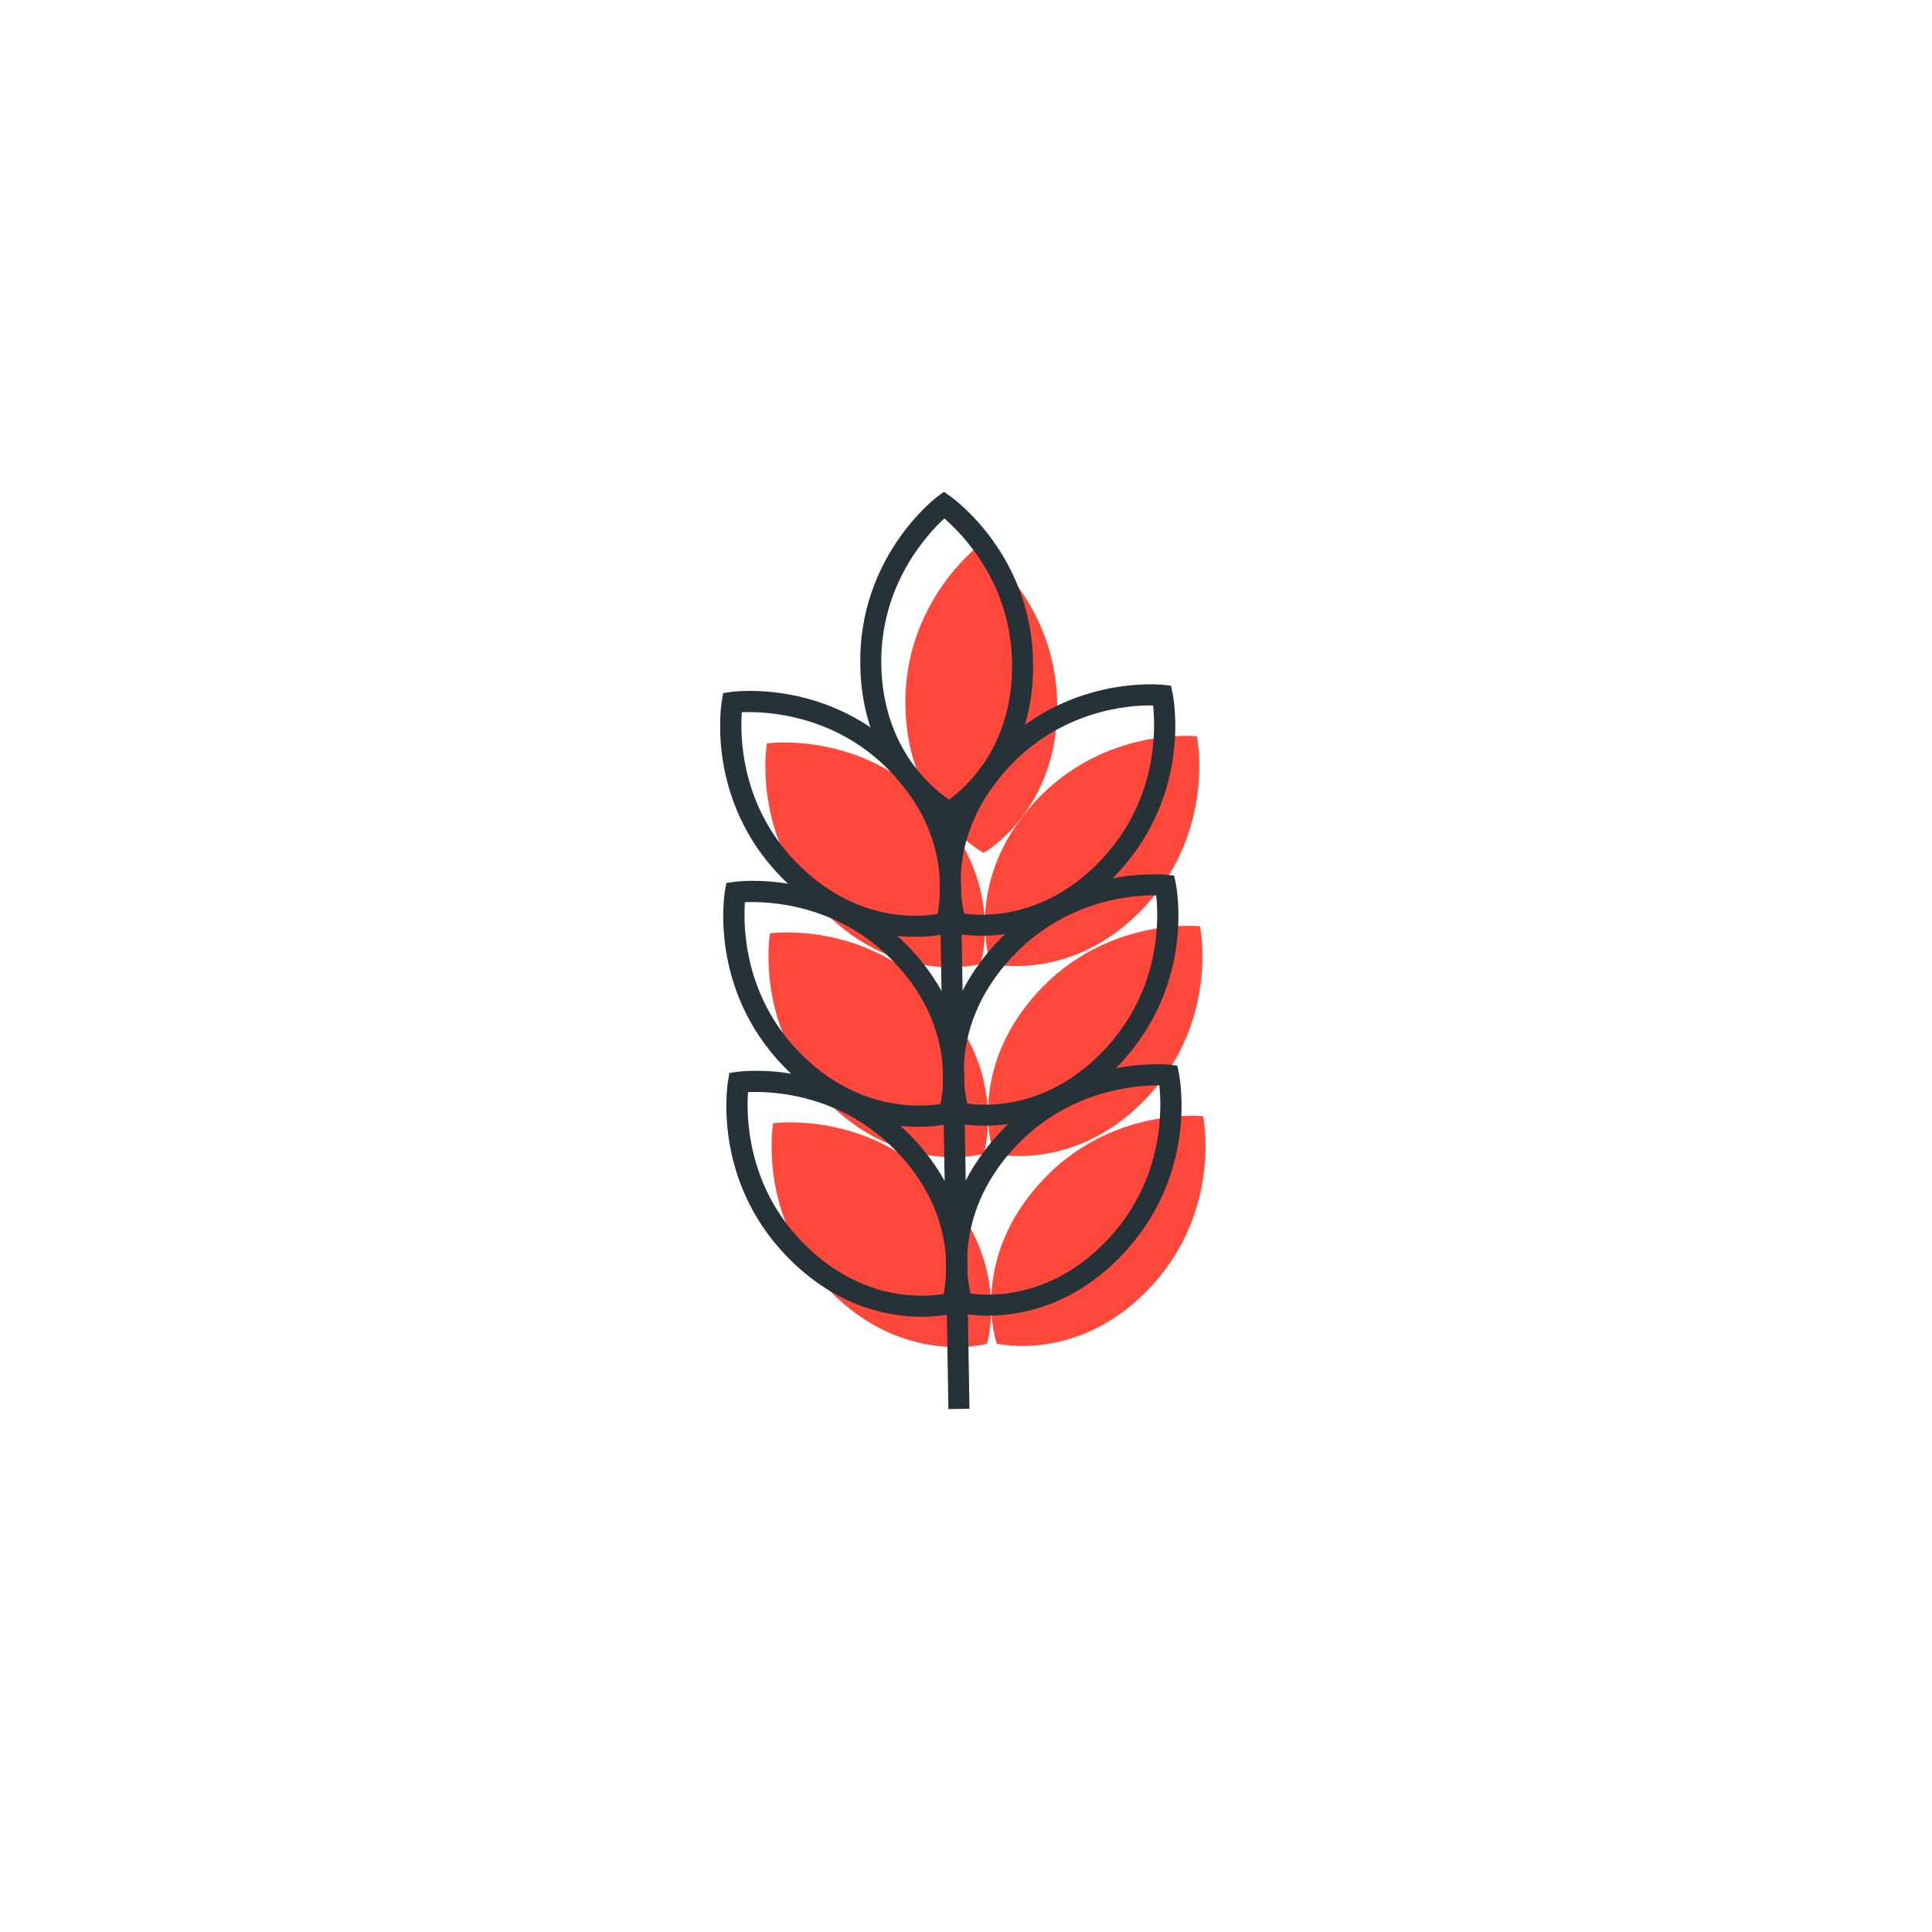
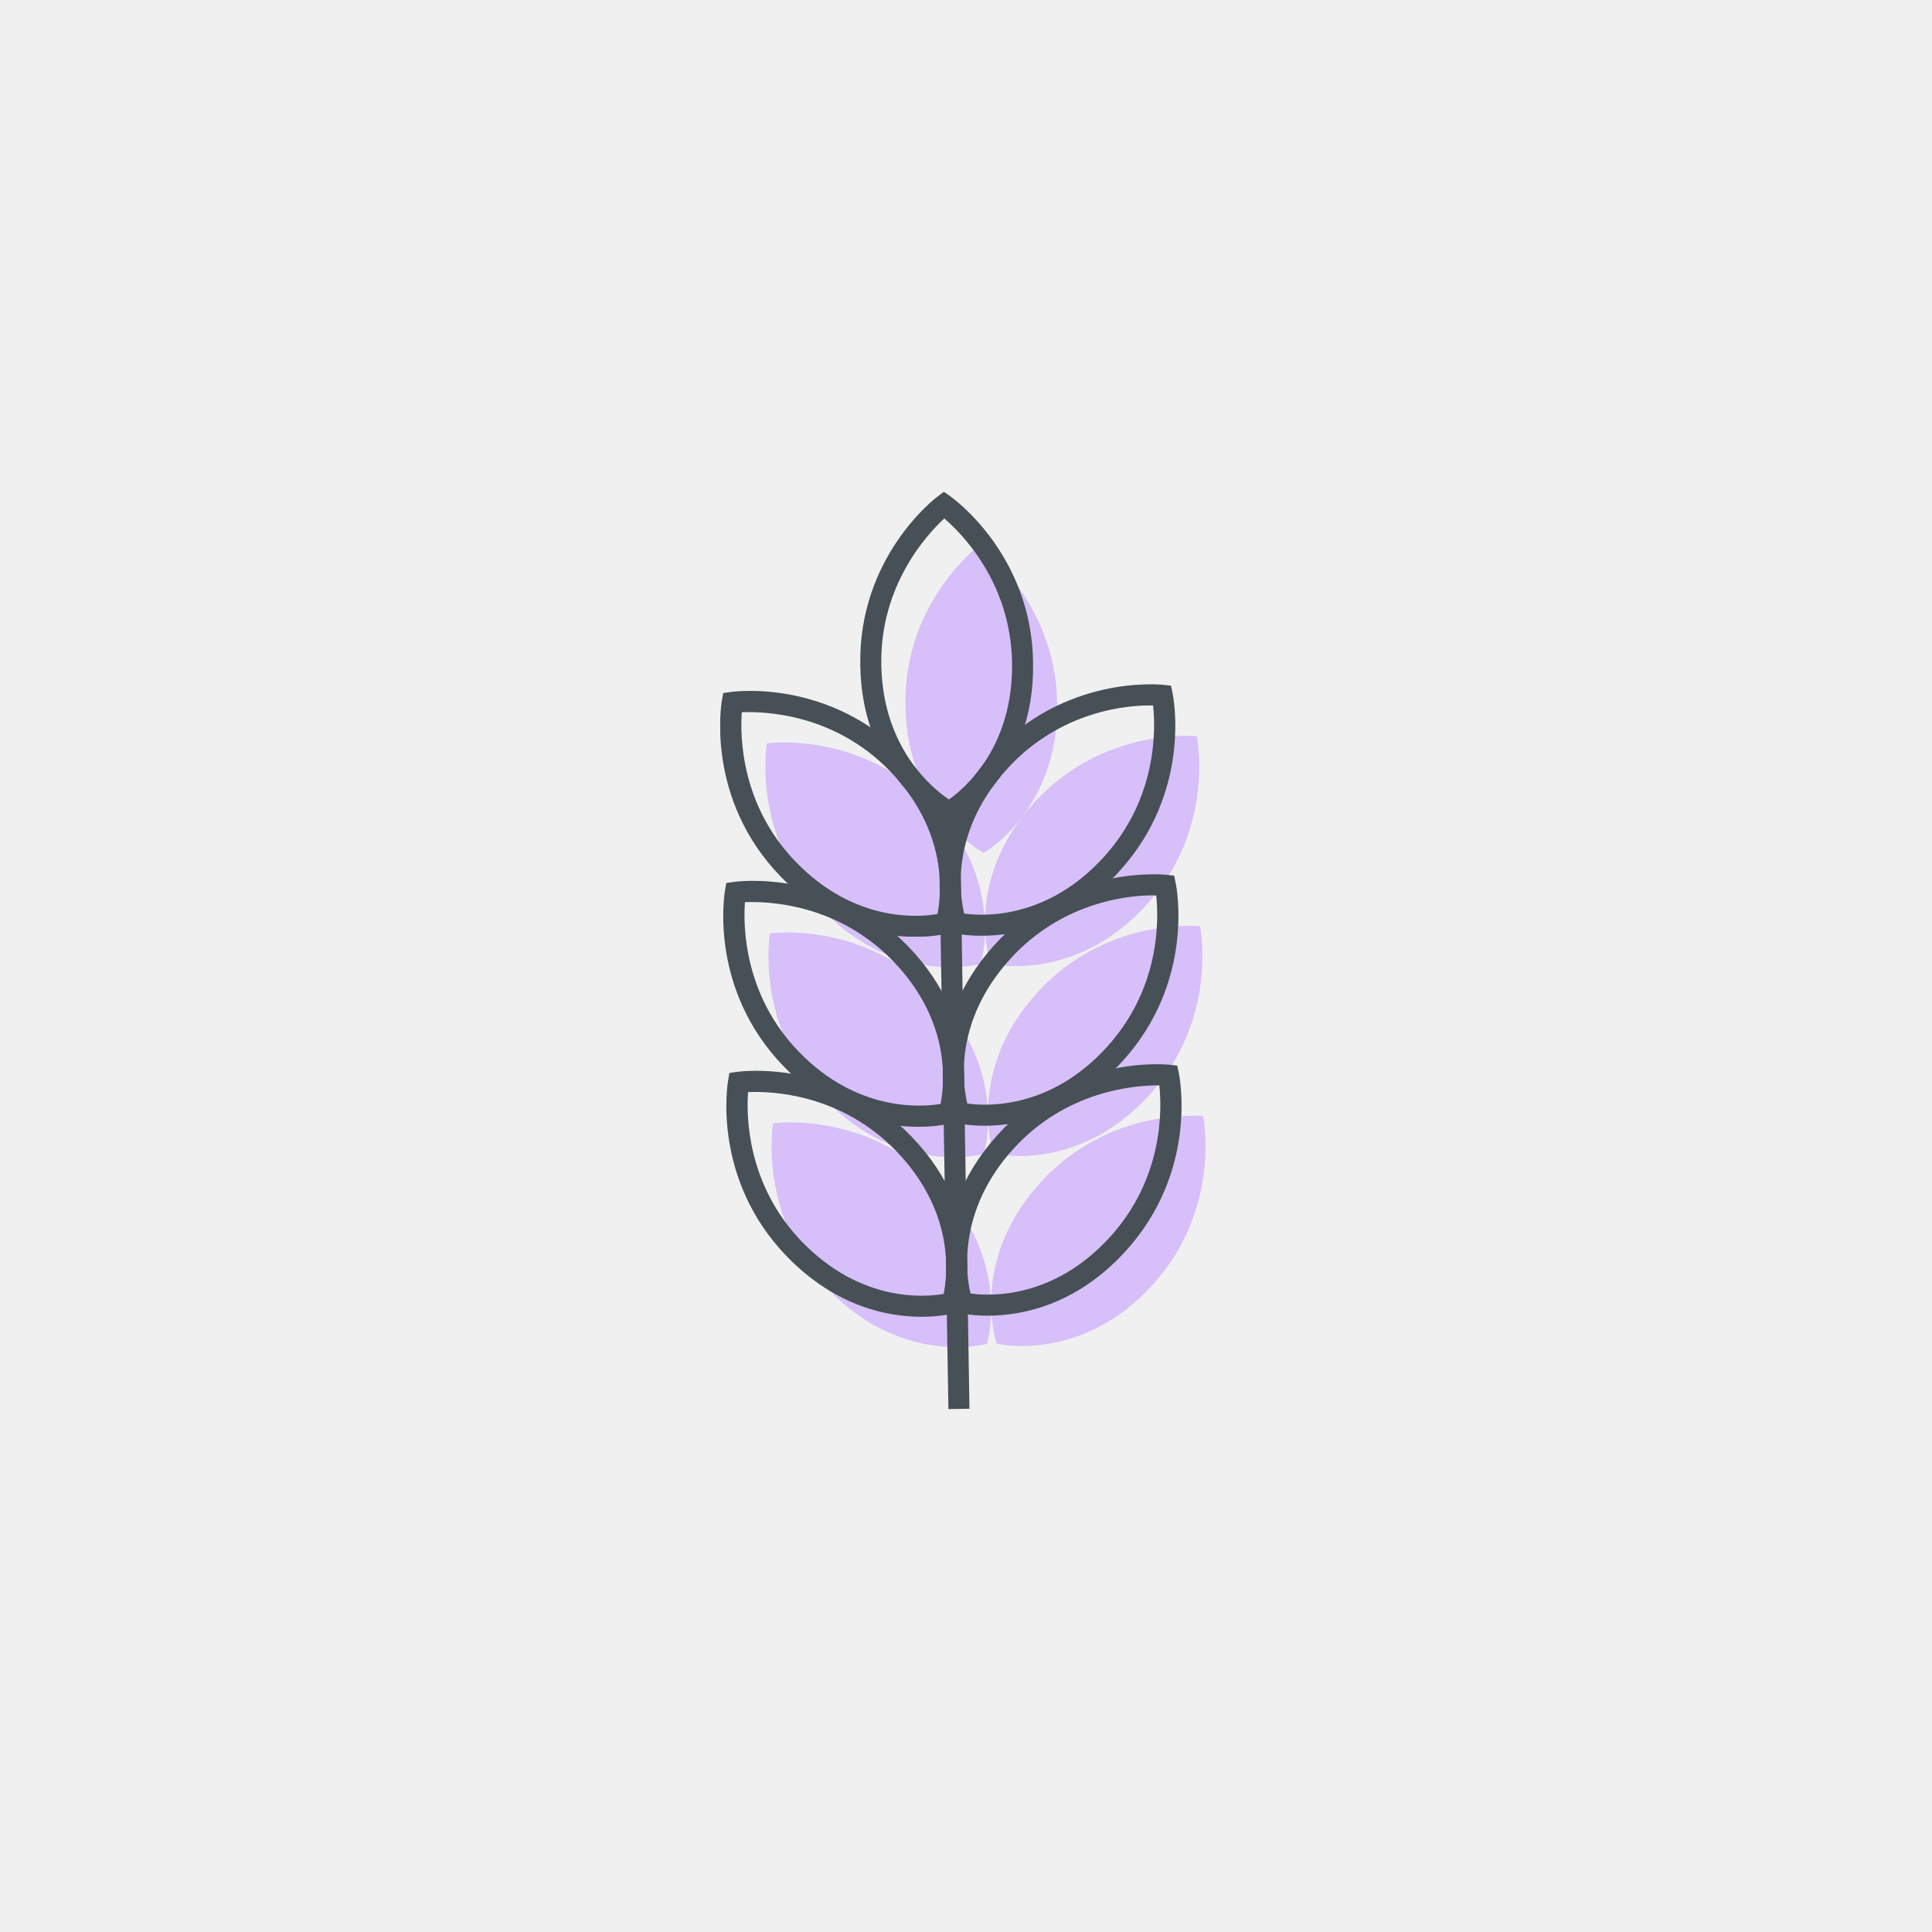
<svg xmlns="http://www.w3.org/2000/svg" width="110" height="110" viewBox="0 0 110 110" fill="none">
  <g id="i-agr">
-     <rect width="110" height="110" fill="white" />
    <g id="Group 23">
-       <path id="Fill 1" fill-rule="evenodd" clip-rule="evenodd" d="M56.009 48.561C56.009 48.561 60.292 46.132 60.193 40.042C60.096 34.147 55.722 31.075 55.722 31.075C55.722 31.075 51.45 34.29 51.548 40.184C51.648 46.274 56.009 48.561 56.009 48.561" fill="#FF483C" />
-       <path id="Fill 3" fill-rule="evenodd" clip-rule="evenodd" d="M55.834 54.882C55.834 54.882 57.297 50.18 53.059 45.806C48.955 41.573 43.663 42.325 43.663 42.325C43.663 42.325 42.746 47.591 46.85 51.824C51.09 56.198 55.834 54.882 55.834 54.882" fill="#FF483C" />
-       <path id="Fill 5" fill-rule="evenodd" clip-rule="evenodd" d="M56.012 65.697C56.012 65.697 57.475 60.995 53.235 56.621C49.132 52.389 43.84 53.14 43.84 53.14C43.84 53.14 42.924 58.407 47.028 62.639C51.267 67.013 56.012 65.697 56.012 65.697" fill="#FF483C" />
-       <path id="Fill 7" fill-rule="evenodd" clip-rule="evenodd" d="M56.19 76.512C56.19 76.512 57.653 71.81 53.413 67.436C49.31 63.203 44.017 63.955 44.017 63.955C44.017 63.955 43.102 69.221 47.205 73.454C51.445 77.828 56.19 76.512 56.19 76.512" fill="#FF483C" />
-       <path id="Fill 9" fill-rule="evenodd" clip-rule="evenodd" d="M56.391 54.873C56.391 54.873 54.775 50.221 58.869 45.711C62.83 41.346 68.144 41.922 68.144 41.922C68.144 41.922 69.233 47.157 65.271 51.522C61.176 56.032 56.391 54.873 56.391 54.873" fill="#FF483C" />
-       <path id="Fill 11" fill-rule="evenodd" clip-rule="evenodd" d="M56.569 65.688C56.569 65.688 54.953 61.036 59.047 56.526C63.008 52.161 68.322 52.738 68.322 52.738C68.322 52.738 69.411 57.972 65.449 62.336C61.354 66.847 56.569 65.688 56.569 65.688" fill="#FF483C" />
-       <path id="Fill 13" fill-rule="evenodd" clip-rule="evenodd" d="M56.747 76.503C56.747 76.503 55.13 71.852 59.225 67.341C63.186 62.976 68.5 63.553 68.5 63.553C68.5 63.553 69.588 68.787 65.626 73.152C61.532 77.663 56.747 76.503 56.747 76.503" fill="#FF483C" />
-       <path id="Fill 15" fill-rule="evenodd" clip-rule="evenodd" d="M56.009 48.561L56.568 82.551Z" fill="#437DBC" />
+       <path id="Fill 1" fill-rule="evenodd" clip-rule="evenodd" d="M56.009 48.561C56.009 48.561 60.292 46.132 60.193 40.042C60.096 34.147 55.722 31.075 55.722 31.075C55.722 31.075 51.45 34.29 51.548 40.184C51.648 46.274 56.009 48.561 56.009 48.561Z" fill="#D7BFF9" />
+       <path id="Fill 3" fill-rule="evenodd" clip-rule="evenodd" d="M55.834 54.882C55.834 54.882 57.297 50.18 53.059 45.806C48.955 41.573 43.663 42.325 43.663 42.325C43.663 42.325 42.746 47.591 46.85 51.824C51.09 56.198 55.834 54.882 55.834 54.882Z" fill="#D7BFF9" />
+       <path id="Fill 5" fill-rule="evenodd" clip-rule="evenodd" d="M56.012 65.697C56.012 65.697 57.475 60.995 53.235 56.621C49.132 52.389 43.84 53.14 43.84 53.14C43.84 53.14 42.924 58.407 47.028 62.639C51.267 67.013 56.012 65.697 56.012 65.697Z" fill="#D7BFF9" />
+       <path id="Fill 7" fill-rule="evenodd" clip-rule="evenodd" d="M56.19 76.512C56.19 76.512 57.653 71.81 53.413 67.436C49.31 63.203 44.017 63.955 44.017 63.955C44.017 63.955 43.102 69.221 47.205 73.454C51.445 77.828 56.19 76.512 56.19 76.512Z" fill="#D7BFF9" />
+       <path id="Fill 9" fill-rule="evenodd" clip-rule="evenodd" d="M56.391 54.873C56.391 54.873 54.775 50.221 58.869 45.711C62.83 41.346 68.144 41.922 68.144 41.922C68.144 41.922 69.233 47.157 65.271 51.522C61.176 56.032 56.391 54.873 56.391 54.873Z" fill="#D7BFF9" />
+       <path id="Fill 11" fill-rule="evenodd" clip-rule="evenodd" d="M56.569 65.688C56.569 65.688 54.953 61.036 59.047 56.526C63.008 52.161 68.322 52.738 68.322 52.738C68.322 52.738 69.411 57.972 65.449 62.336C61.354 66.847 56.569 65.688 56.569 65.688Z" fill="#D7BFF9" />
+       <path id="Fill 13" fill-rule="evenodd" clip-rule="evenodd" d="M56.747 76.503C56.747 76.503 55.13 71.852 59.225 67.341C63.186 62.976 68.5 63.553 68.5 63.553C68.5 63.553 69.588 68.787 65.626 73.152C61.532 77.663 56.747 76.503 56.747 76.503Z" fill="#D7BFF9" />
+       <path id="Fill 15" fill-rule="evenodd" clip-rule="evenodd" d="M56.009 48.561L56.568 82.551L56.009 48.561Z" fill="#437DBC" />
      <g id="Group 19">
        <mask id="mask0" mask-type="alpha" maskUnits="userSpaceOnUse" x="48" y="28" width="11" height="19">
-           <path id="Clip 18" fill-rule="evenodd" clip-rule="evenodd" d="M58.824 28H48.976V46.911H58.824V28V28Z" fill="white" />
+           <path id="Clip 18" fill-rule="evenodd" clip-rule="evenodd" d="M58.824 28H48.976V46.911H58.824V28Z" fill="white" />
        </mask>
        <g mask="url(#mask0)">
-           <path id="Fill 17" fill-rule="evenodd" clip-rule="evenodd" d="M53.765 29.52C52.789 30.419 50.103 33.312 50.177 37.84C50.255 42.609 53.103 44.898 54.03 45.519C54.948 44.87 57.702 42.52 57.622 37.718C57.547 33.173 54.771 30.384 53.765 29.52V29.52ZM54.049 46.911L53.76 46.76C53.569 46.66 49.081 44.233 48.978 37.861C48.877 31.73 53.206 28.401 53.391 28.262L53.74 28L54.096 28.25C54.286 28.384 58.721 31.57 58.822 37.699C58.927 44.072 54.522 46.644 54.334 46.749L54.049 46.911Z" fill="#263238" />
+           <path id="Fill 17" fill-rule="evenodd" clip-rule="evenodd" d="M53.765 29.52C52.789 30.419 50.103 33.312 50.177 37.84C50.255 42.609 53.103 44.898 54.03 45.519C54.948 44.87 57.702 42.52 57.622 37.718C57.547 33.173 54.771 30.384 53.765 29.52ZM54.049 46.911L53.76 46.76C53.569 46.66 49.081 44.233 48.978 37.861C48.877 31.73 53.206 28.401 53.391 28.262L53.74 28L54.096 28.25C54.286 28.384 58.721 31.57 58.822 37.699C58.927 44.072 54.522 46.644 54.334 46.749L54.049 46.911Z" fill="#465056" />
        </g>
      </g>
      <g id="Group 22">
        <mask id="mask1" mask-type="alpha" maskUnits="userSpaceOnUse" x="41" y="39" width="14" height="15">
          <path id="Clip 21" fill-rule="evenodd" clip-rule="evenodd" d="M41 39.336V53.341H54.716V39.336H41V39.336Z" fill="white" />
        </mask>
        <g mask="url(#mask1)">
-           <path id="Fill 20" fill-rule="evenodd" clip-rule="evenodd" d="M42.235 40.552C42.138 41.877 42.16 45.823 45.31 49.073C48.654 52.523 52.265 52.232 53.373 52.04C53.598 50.942 54.003 47.342 50.657 43.89C47.506 40.641 43.568 40.499 42.235 40.552M52.11 53.341C50.226 53.341 47.24 52.787 44.449 49.908C40.181 45.507 41.061 40.116 41.101 39.889L41.175 39.459L41.608 39.398C41.837 39.365 47.251 38.653 51.518 43.055C55.956 47.632 54.502 52.521 54.438 52.727L54.34 53.039L54.025 53.127C53.948 53.148 53.22 53.341 52.11 53.341" fill="#263238" />
+           <path id="Fill 20" fill-rule="evenodd" clip-rule="evenodd" d="M42.235 40.552C42.138 41.877 42.16 45.823 45.31 49.073C48.654 52.523 52.265 52.232 53.373 52.04C53.598 50.942 54.003 47.342 50.657 43.89C47.506 40.641 43.568 40.499 42.235 40.552ZM52.11 53.341C50.226 53.341 47.24 52.787 44.449 49.908C40.181 45.507 41.061 40.116 41.101 39.889L41.175 39.459L41.608 39.398C41.837 39.365 47.251 38.653 51.518 43.055C55.956 47.632 54.502 52.521 54.438 52.727L54.34 53.039L54.025 53.127C53.948 53.148 53.22 53.341 52.11 53.341Z" fill="#465056" />
        </g>
      </g>
-       <path id="Fill 23" fill-rule="evenodd" clip-rule="evenodd" d="M42.413 51.367C42.316 52.692 42.338 56.638 45.488 59.888C48.808 63.312 52.454 63.035 53.551 62.853C53.776 61.751 54.177 58.154 50.835 54.706C47.683 51.455 43.741 51.308 42.413 51.367M52.288 64.156C50.404 64.156 47.418 63.603 44.627 60.723C40.359 56.323 41.239 50.931 41.279 50.704L41.353 50.274L41.786 50.213C42.014 50.179 47.428 49.468 51.696 53.871C56.133 58.448 54.68 63.336 54.616 63.542L54.518 63.855L54.203 63.942C54.126 63.964 53.399 64.156 52.288 64.156" fill="#263238" />
-       <path id="Fill 25" fill-rule="evenodd" clip-rule="evenodd" d="M42.59 62.181C42.493 63.504 42.513 67.452 45.665 70.704C49.01 74.153 52.621 73.862 53.728 73.671C53.953 72.573 54.357 68.972 51.012 65.521C47.847 62.257 43.907 62.119 42.59 62.181M52.465 74.971C50.581 74.971 47.594 74.418 44.804 71.539C40.536 67.138 41.416 61.747 41.456 61.519L41.53 61.09L41.963 61.028C42.191 60.994 47.606 60.285 51.873 64.686C56.31 69.263 54.857 74.151 54.793 74.357L54.695 74.67L54.38 74.757C54.303 74.779 53.575 74.971 52.465 74.971" fill="#263238" />
-       <path id="Fill 27" fill-rule="evenodd" clip-rule="evenodd" d="M54.896 52.015C56.007 52.17 59.626 52.344 62.856 48.785C65.911 45.419 65.794 41.484 65.652 40.167C64.291 40.13 60.385 40.428 57.342 43.78C54.112 47.339 54.634 50.925 54.896 52.015M55.888 53.278C54.954 53.278 54.349 53.139 54.279 53.122L53.961 53.045L53.854 52.736C53.783 52.532 52.169 47.694 56.454 42.973C60.573 38.435 66.007 38.968 66.239 38.993L66.673 39.04L66.762 39.467C66.809 39.693 67.865 45.052 63.745 49.591C60.896 52.73 57.743 53.278 55.888 53.278" fill="#263238" />
-       <path id="Fill 29" fill-rule="evenodd" clip-rule="evenodd" d="M55.074 62.831C56.186 62.986 59.804 63.16 63.034 59.6C66.089 56.234 65.972 52.3 65.83 50.983C64.514 50.938 60.564 51.242 57.52 54.596C54.29 58.154 54.812 61.74 55.074 62.831M56.065 64.094C55.132 64.094 54.527 63.955 54.457 63.938L54.139 63.861L54.032 63.551C53.961 63.347 52.347 58.51 56.632 53.788C60.751 49.252 66.185 49.783 66.417 49.809L66.851 49.855L66.94 50.282C66.987 50.508 68.043 55.867 63.923 60.407C61.074 63.545 57.92 64.094 56.065 64.094" fill="#263238" />
-       <path id="Fill 31" fill-rule="evenodd" clip-rule="evenodd" d="M55.255 73.646C56.367 73.8 59.983 73.971 63.212 70.415C66.266 67.049 66.15 63.115 66.007 61.797C65.983 61.796 65.957 61.796 65.93 61.796C64.532 61.796 60.684 62.12 57.697 65.411C54.492 68.941 55.002 72.56 55.255 73.646M56.242 74.909C55.309 74.909 54.705 74.77 54.635 74.752L54.318 74.675L54.209 74.366C54.139 74.163 52.526 69.324 56.809 64.604C60.928 60.066 66.362 60.598 66.594 60.623L67.028 60.67L67.118 61.097C67.165 61.323 68.221 66.682 64.1 71.221C61.252 74.36 58.097 74.909 56.242 74.909" fill="#263238" />
-       <path id="Fill 33" fill-rule="evenodd" clip-rule="evenodd" d="M53.998 80.228L53.439 46.237L54.639 46.218L55.197 80.207L53.998 80.228Z" fill="#263238" />
+       <path id="Fill 23" fill-rule="evenodd" clip-rule="evenodd" d="M42.413 51.367C42.316 52.692 42.338 56.638 45.488 59.888C48.808 63.312 52.454 63.035 53.551 62.853C53.776 61.751 54.177 58.154 50.835 54.706C47.683 51.455 43.741 51.308 42.413 51.367ZM52.288 64.156C50.404 64.156 47.418 63.603 44.627 60.723C40.359 56.323 41.239 50.931 41.279 50.704L41.353 50.274L41.786 50.213C42.014 50.179 47.428 49.468 51.696 53.871C56.133 58.448 54.68 63.336 54.616 63.542L54.518 63.855L54.203 63.942C54.126 63.964 53.399 64.156 52.288 64.156Z" fill="#465056" />
+       <path id="Fill 25" fill-rule="evenodd" clip-rule="evenodd" d="M42.59 62.181C42.493 63.504 42.513 67.452 45.665 70.704C49.01 74.153 52.621 73.862 53.728 73.671C53.953 72.573 54.357 68.972 51.012 65.521C47.847 62.257 43.907 62.119 42.59 62.181ZM52.465 74.971C50.581 74.971 47.594 74.418 44.804 71.539C40.536 67.138 41.416 61.747 41.456 61.519L41.53 61.09L41.963 61.028C42.191 60.994 47.606 60.285 51.873 64.686C56.31 69.263 54.857 74.151 54.793 74.357L54.695 74.67L54.38 74.757C54.303 74.779 53.575 74.971 52.465 74.971Z" fill="#465056" />
+       <path id="Fill 27" fill-rule="evenodd" clip-rule="evenodd" d="M54.896 52.015C56.007 52.17 59.626 52.344 62.856 48.785C65.911 45.419 65.794 41.484 65.652 40.167C64.291 40.13 60.385 40.428 57.342 43.78C54.112 47.339 54.634 50.925 54.896 52.015ZM55.888 53.278C54.954 53.278 54.349 53.139 54.279 53.122L53.961 53.045L53.854 52.736C53.783 52.532 52.169 47.694 56.454 42.973C60.573 38.435 66.007 38.968 66.239 38.993L66.673 39.04L66.762 39.467C66.809 39.693 67.865 45.052 63.745 49.591C60.896 52.73 57.743 53.278 55.888 53.278Z" fill="#465056" />
+       <path id="Fill 29" fill-rule="evenodd" clip-rule="evenodd" d="M55.074 62.831C56.186 62.986 59.804 63.16 63.034 59.6C66.089 56.234 65.972 52.3 65.83 50.983C64.514 50.938 60.564 51.242 57.52 54.596C54.29 58.154 54.812 61.74 55.074 62.831ZM56.065 64.094C55.132 64.094 54.527 63.955 54.457 63.938L54.139 63.861L54.032 63.551C53.961 63.347 52.347 58.51 56.632 53.788C60.751 49.252 66.185 49.783 66.417 49.809L66.851 49.855L66.94 50.282C66.987 50.508 68.043 55.867 63.923 60.407C61.074 63.545 57.92 64.094 56.065 64.094Z" fill="#465056" />
+       <path id="Fill 31" fill-rule="evenodd" clip-rule="evenodd" d="M55.255 73.646C56.367 73.8 59.983 73.971 63.212 70.415C66.266 67.049 66.15 63.115 66.007 61.797C65.983 61.796 65.957 61.796 65.93 61.796C64.532 61.796 60.684 62.12 57.697 65.411C54.492 68.941 55.002 72.56 55.255 73.646ZM56.242 74.909C55.309 74.909 54.705 74.77 54.635 74.752L54.318 74.675L54.209 74.366C54.139 74.163 52.526 69.324 56.809 64.604C60.928 60.066 66.362 60.598 66.594 60.623L67.028 60.67L67.118 61.097C67.165 61.323 68.221 66.682 64.1 71.221C61.252 74.36 58.097 74.909 56.242 74.909Z" fill="#465056" />
+       <path id="Fill 33" fill-rule="evenodd" clip-rule="evenodd" d="M53.998 80.228L53.439 46.237L54.639 46.218L55.197 80.207L53.998 80.228Z" fill="#465056" />
    </g>
  </g>
</svg>
